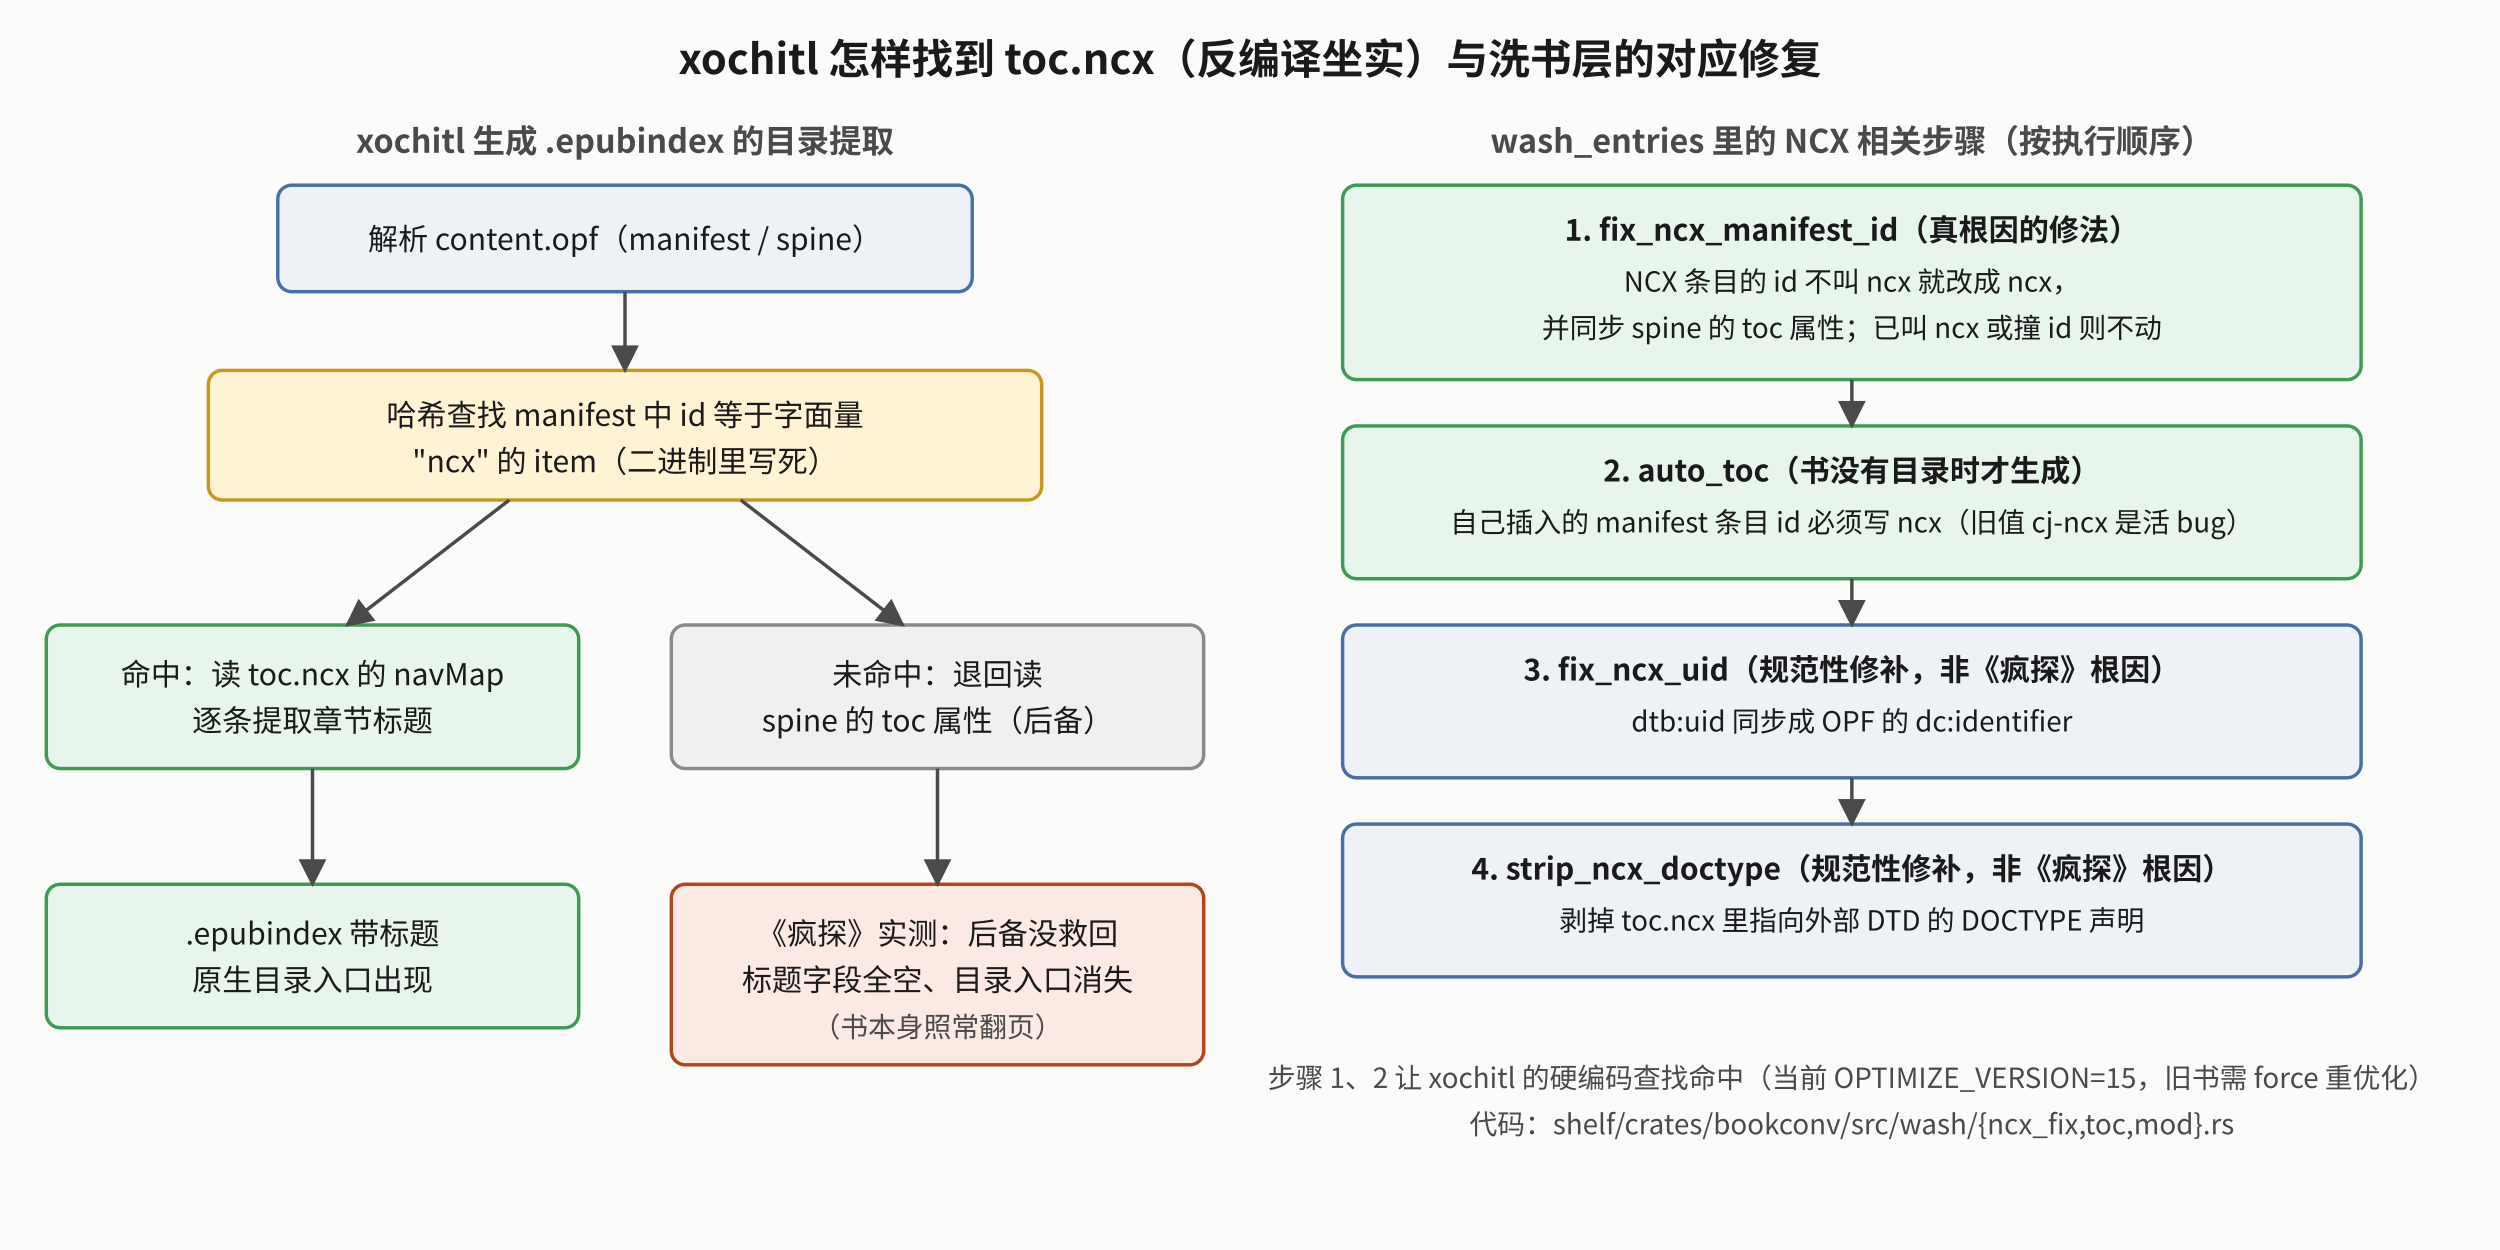
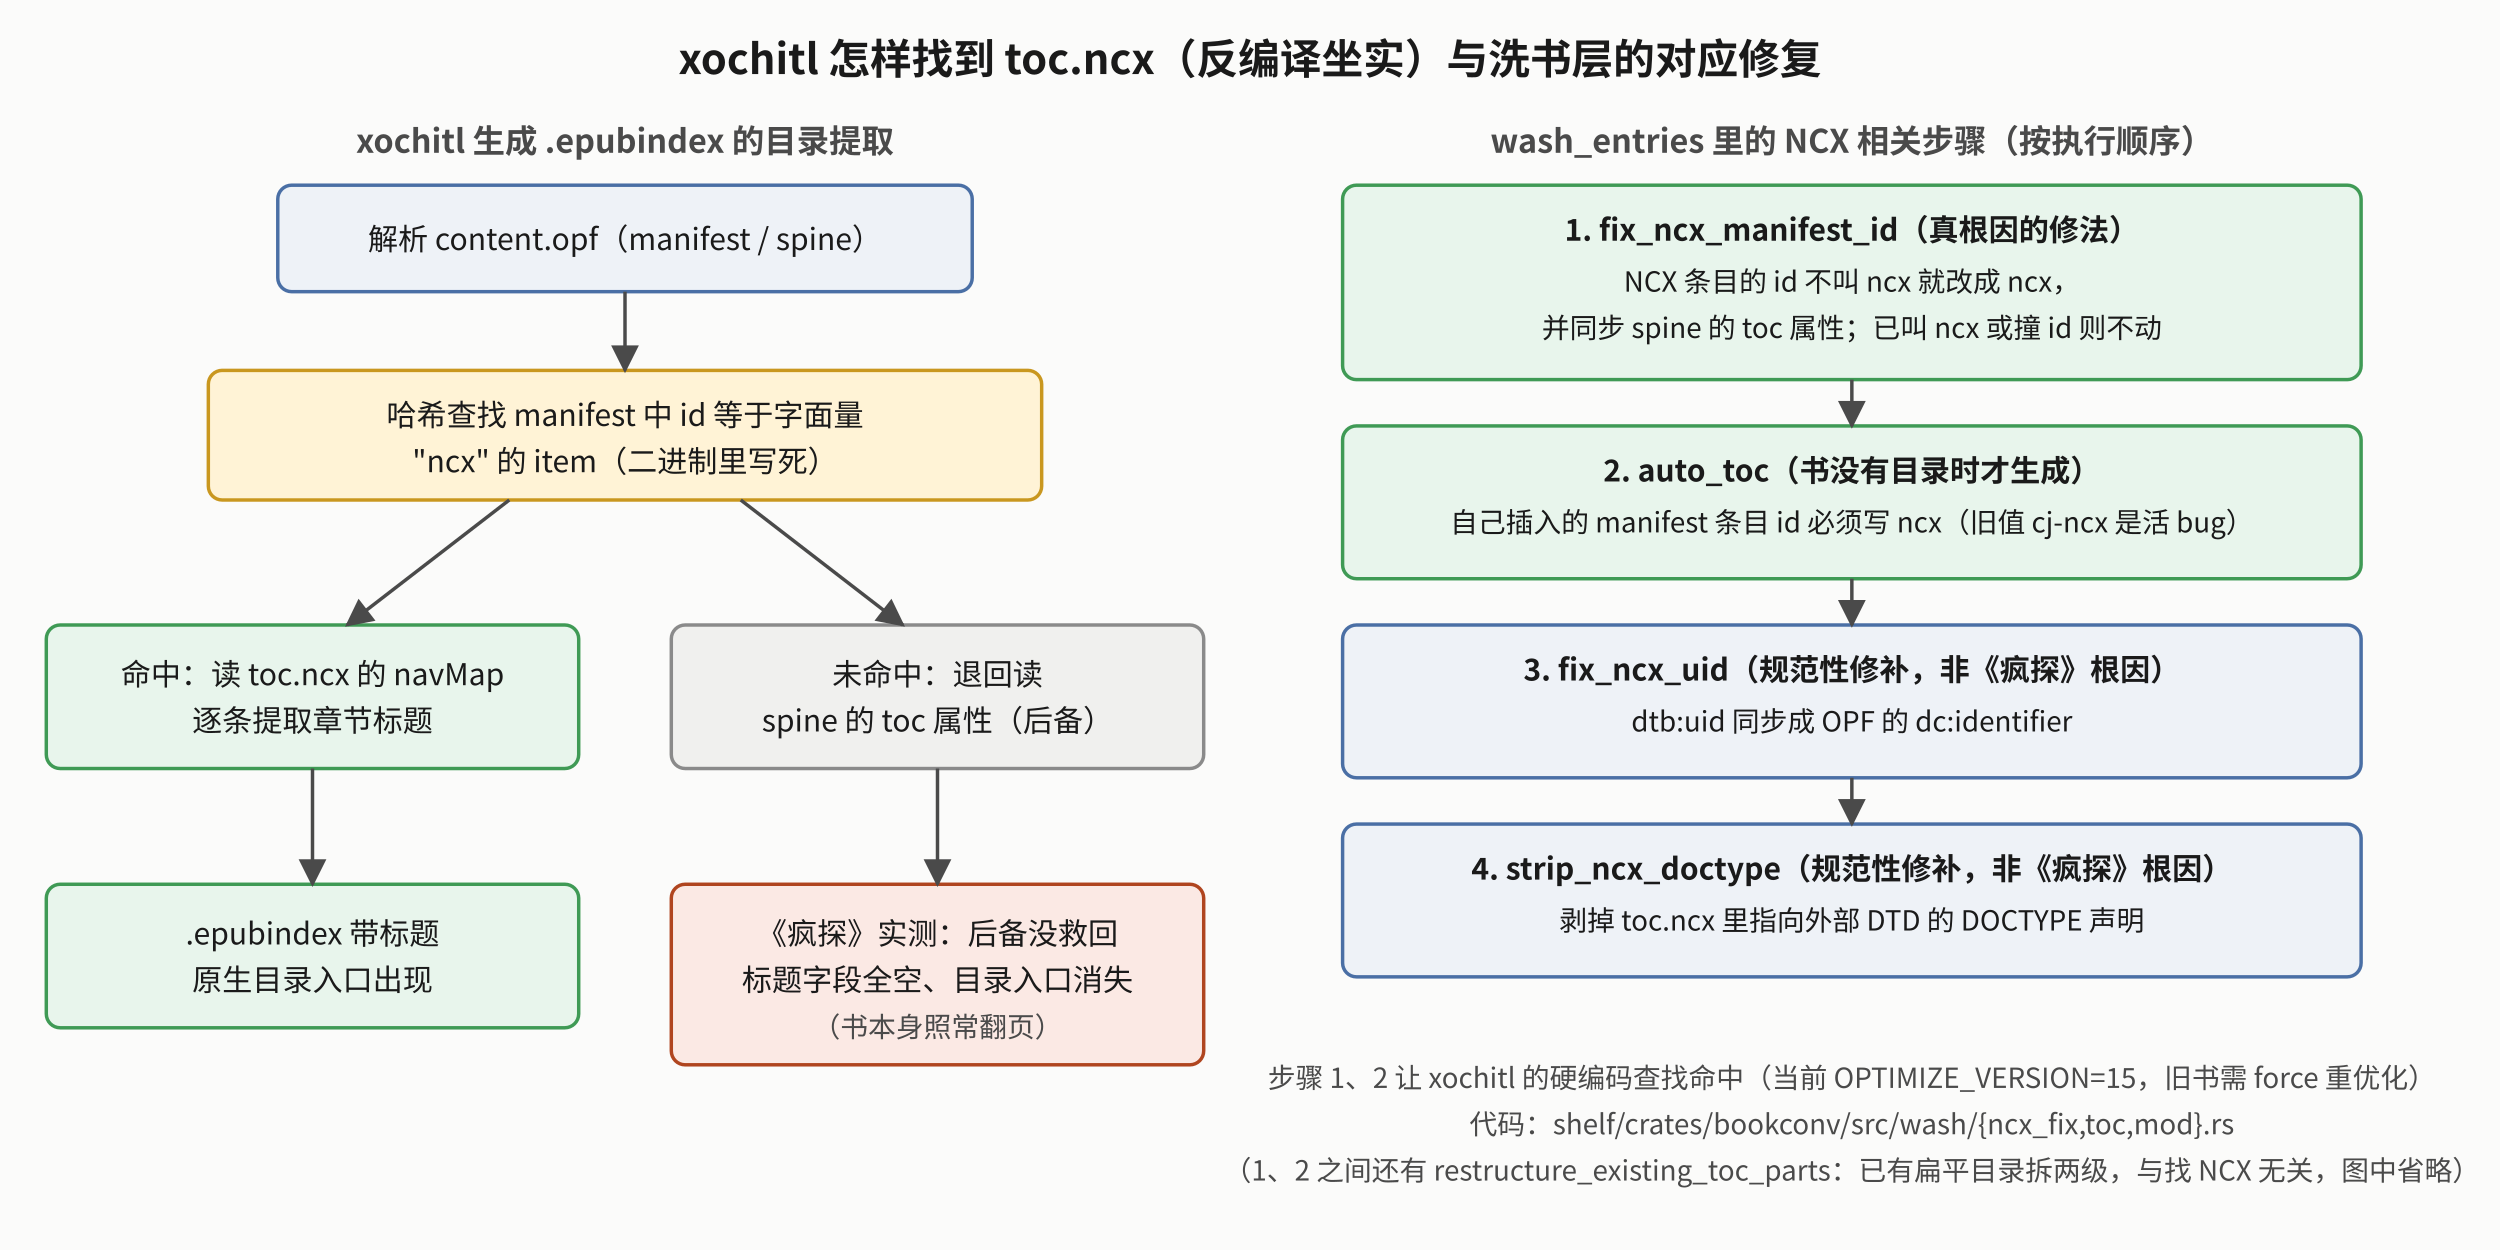
<svg xmlns="http://www.w3.org/2000/svg" viewBox="0 0 1080 540" font-family="Noto Sans CJK SC, sans-serif">
  <defs>
    <marker id="a" viewBox="0 0 10 10" refX="9" refY="5" markerWidth="8" markerHeight="8" orient="auto-start-reverse">
      <path d="M0,0 L10,5 L0,10 z" fill="#4a4a4a" />
    </marker>
  </defs>
  <rect width="1080" height="540" fill="#fbfbfa" />
  <text x="540" y="32" text-anchor="middle" font-size="18" font-weight="bold" fill="#1a1a1a">xochitl 怎样找到 toc.ncx（反编译坐实）与洗书层的对应修复</text>
  <text x="270" y="66" text-anchor="middle" font-size="14" font-weight="bold" fill="#4a4a4a">xochitl 生成 .epubindex 的目录提取</text>
  <rect x="120" y="80" width="300" height="46" rx="6" fill="#eef2f7" stroke="#4a6fa5" stroke-width="1.5" />
  <text x="270" y="108" text-anchor="middle" font-size="13" fill="#1a1a1a">解析 content.opf（manifest / spine）</text>
  <rect x="90" y="160" width="360" height="56" rx="6" fill="#fff3d6" stroke="#c9971f" stroke-width="1.5" />
  <text x="270" y="184" text-anchor="middle" font-size="13" fill="#1a1a1a">哈希查找 manifest 中 id 等于字面量</text>
  <text x="270" y="204" text-anchor="middle" font-size="13" fill="#1a1a1a">"ncx" 的 item（二进制里写死）</text>
  <rect x="20" y="270" width="230" height="62" rx="6" fill="#e8f5ec" stroke="#3f9a55" stroke-width="1.5" />
  <text x="135" y="296" text-anchor="middle" font-size="13" fill="#1a1a1a">命中：读 toc.ncx 的 navMap</text>
  <text x="135" y="316" text-anchor="middle" font-size="13" fill="#1a1a1a">逐条提取章节标题</text>
  <rect x="290" y="270" width="230" height="62" rx="6" fill="#f0f0ee" stroke="#8a8a8a" stroke-width="1.5" />
  <text x="405" y="296" text-anchor="middle" font-size="13" fill="#1a1a1a">未命中：退回读</text>
  <text x="405" y="316" text-anchor="middle" font-size="13" fill="#1a1a1a">spine 的 toc 属性（后备）</text>
  <rect x="20" y="382" width="230" height="62" rx="6" fill="#e8f5ec" stroke="#3f9a55" stroke-width="1.5" />
  <text x="135" y="408" text-anchor="middle" font-size="13" fill="#1a1a1a">.epubindex 带标题</text>
  <text x="135" y="428" text-anchor="middle" font-size="13" fill="#1a1a1a">原生目录入口出现</text>
  <rect x="290" y="382" width="230" height="78" rx="6" fill="#fbe9e4" stroke="#b0451f" stroke-width="1.5" />
  <text x="405" y="408" text-anchor="middle" font-size="13" fill="#1a1a1a">《疯探》实测：后备没救回</text>
  <text x="405" y="428" text-anchor="middle" font-size="13" fill="#1a1a1a">标题字段全空、目录入口消失</text>
  <text x="405" y="448" text-anchor="middle" font-size="12" fill="#4a4a4a">（书本身照常翻页）</text>
  <path d="M270,126 L270,160" stroke="#4a4a4a" stroke-width="1.5" fill="none" marker-end="url(#a)" />
  <path d="M220,216 L150,270" stroke="#4a4a4a" stroke-width="1.5" fill="none" marker-end="url(#a)" />
  <path d="M320,216 L390,270" stroke="#4a4a4a" stroke-width="1.5" fill="none" marker-end="url(#a)" />
  <path d="M135,332 L135,382" stroke="#4a4a4a" stroke-width="1.5" fill="none" marker-end="url(#a)" />
  <path d="M405,332 L405,382" stroke="#4a4a4a" stroke-width="1.5" fill="none" marker-end="url(#a)" />
  <text x="800" y="66" text-anchor="middle" font-size="14" font-weight="bold" fill="#4a4a4a">wash_entries 里的 NCX 相关步骤（按执行顺序）</text>
  <rect x="580" y="80" width="440" height="84" rx="6" fill="#e8f5ec" stroke="#3f9a55" stroke-width="1.5" />
  <text x="800" y="104" text-anchor="middle" font-size="13" font-weight="bold" fill="#1a1a1a">1. fix_ncx_manifest_id（真根因的修法）</text>
  <text x="800" y="126" text-anchor="middle" font-size="12" fill="#1a1a1a">NCX 条目的 id 不叫 ncx 就改成 ncx，</text>
  <text x="800" y="146" text-anchor="middle" font-size="12" fill="#1a1a1a">并同步 spine 的 toc 属性；已叫 ncx 或撞 id 则不动</text>
  <rect x="580" y="184" width="440" height="66" rx="6" fill="#e8f5ec" stroke="#3f9a55" stroke-width="1.5" />
  <text x="800" y="208" text-anchor="middle" font-size="13" font-weight="bold" fill="#1a1a1a">2. auto_toc（书没有目录时才生成）</text>
  <text x="800" y="230" text-anchor="middle" font-size="12" fill="#1a1a1a">自己插入的 manifest 条目 id 必须写 ncx（旧值 cj-ncx 是活 bug）</text>
  <rect x="580" y="270" width="440" height="66" rx="6" fill="#eef2f7" stroke="#4a6fa5" stroke-width="1.5" />
  <text x="800" y="294" text-anchor="middle" font-size="13" font-weight="bold" fill="#1a1a1a">3. fix_ncx_uid（规范性修补，非《疯探》根因）</text>
  <text x="800" y="316" text-anchor="middle" font-size="12" fill="#1a1a1a">dtb:uid 同步成 OPF 的 dc:identifier</text>
  <rect x="580" y="356" width="440" height="66" rx="6" fill="#eef2f7" stroke="#4a6fa5" stroke-width="1.5" />
  <text x="800" y="380" text-anchor="middle" font-size="13" font-weight="bold" fill="#1a1a1a">4. strip_ncx_doctype（规范性修补，非《疯探》根因）</text>
  <text x="800" y="402" text-anchor="middle" font-size="12" fill="#1a1a1a">剥掉 toc.ncx 里指向外部 DTD 的 DOCTYPE 声明</text>
  <path d="M800,164 L800,184" stroke="#4a4a4a" stroke-width="1.5" fill="none" marker-end="url(#a)" />
  <path d="M800,250 L800,270" stroke="#4a4a4a" stroke-width="1.5" fill="none" marker-end="url(#a)" />
  <path d="M800,336 L800,356" stroke="#4a4a4a" stroke-width="1.5" fill="none" marker-end="url(#a)" />
  <text x="800" y="470" text-anchor="middle" font-size="12" fill="#4a4a4a">步骤 1、2 让 xochitl 的硬编码查找命中（当前 OPTIMIZE_VERSION=15，旧书需 force 重优化）</text>
  <text x="800" y="490" text-anchor="middle" font-size="12" fill="#4a4a4a">代码：shelf/crates/bookconv/src/wash/{ncx_fix,toc,mod}.rs</text>
+   <text x="800" y="510" text-anchor="middle" font-size="12" fill="#4a4a4a">（1、2 之间还有 restructure_existing_toc_parts：已有扁平目录拆两级，与找 NCX 无关，图中省略）</text>
</svg>
